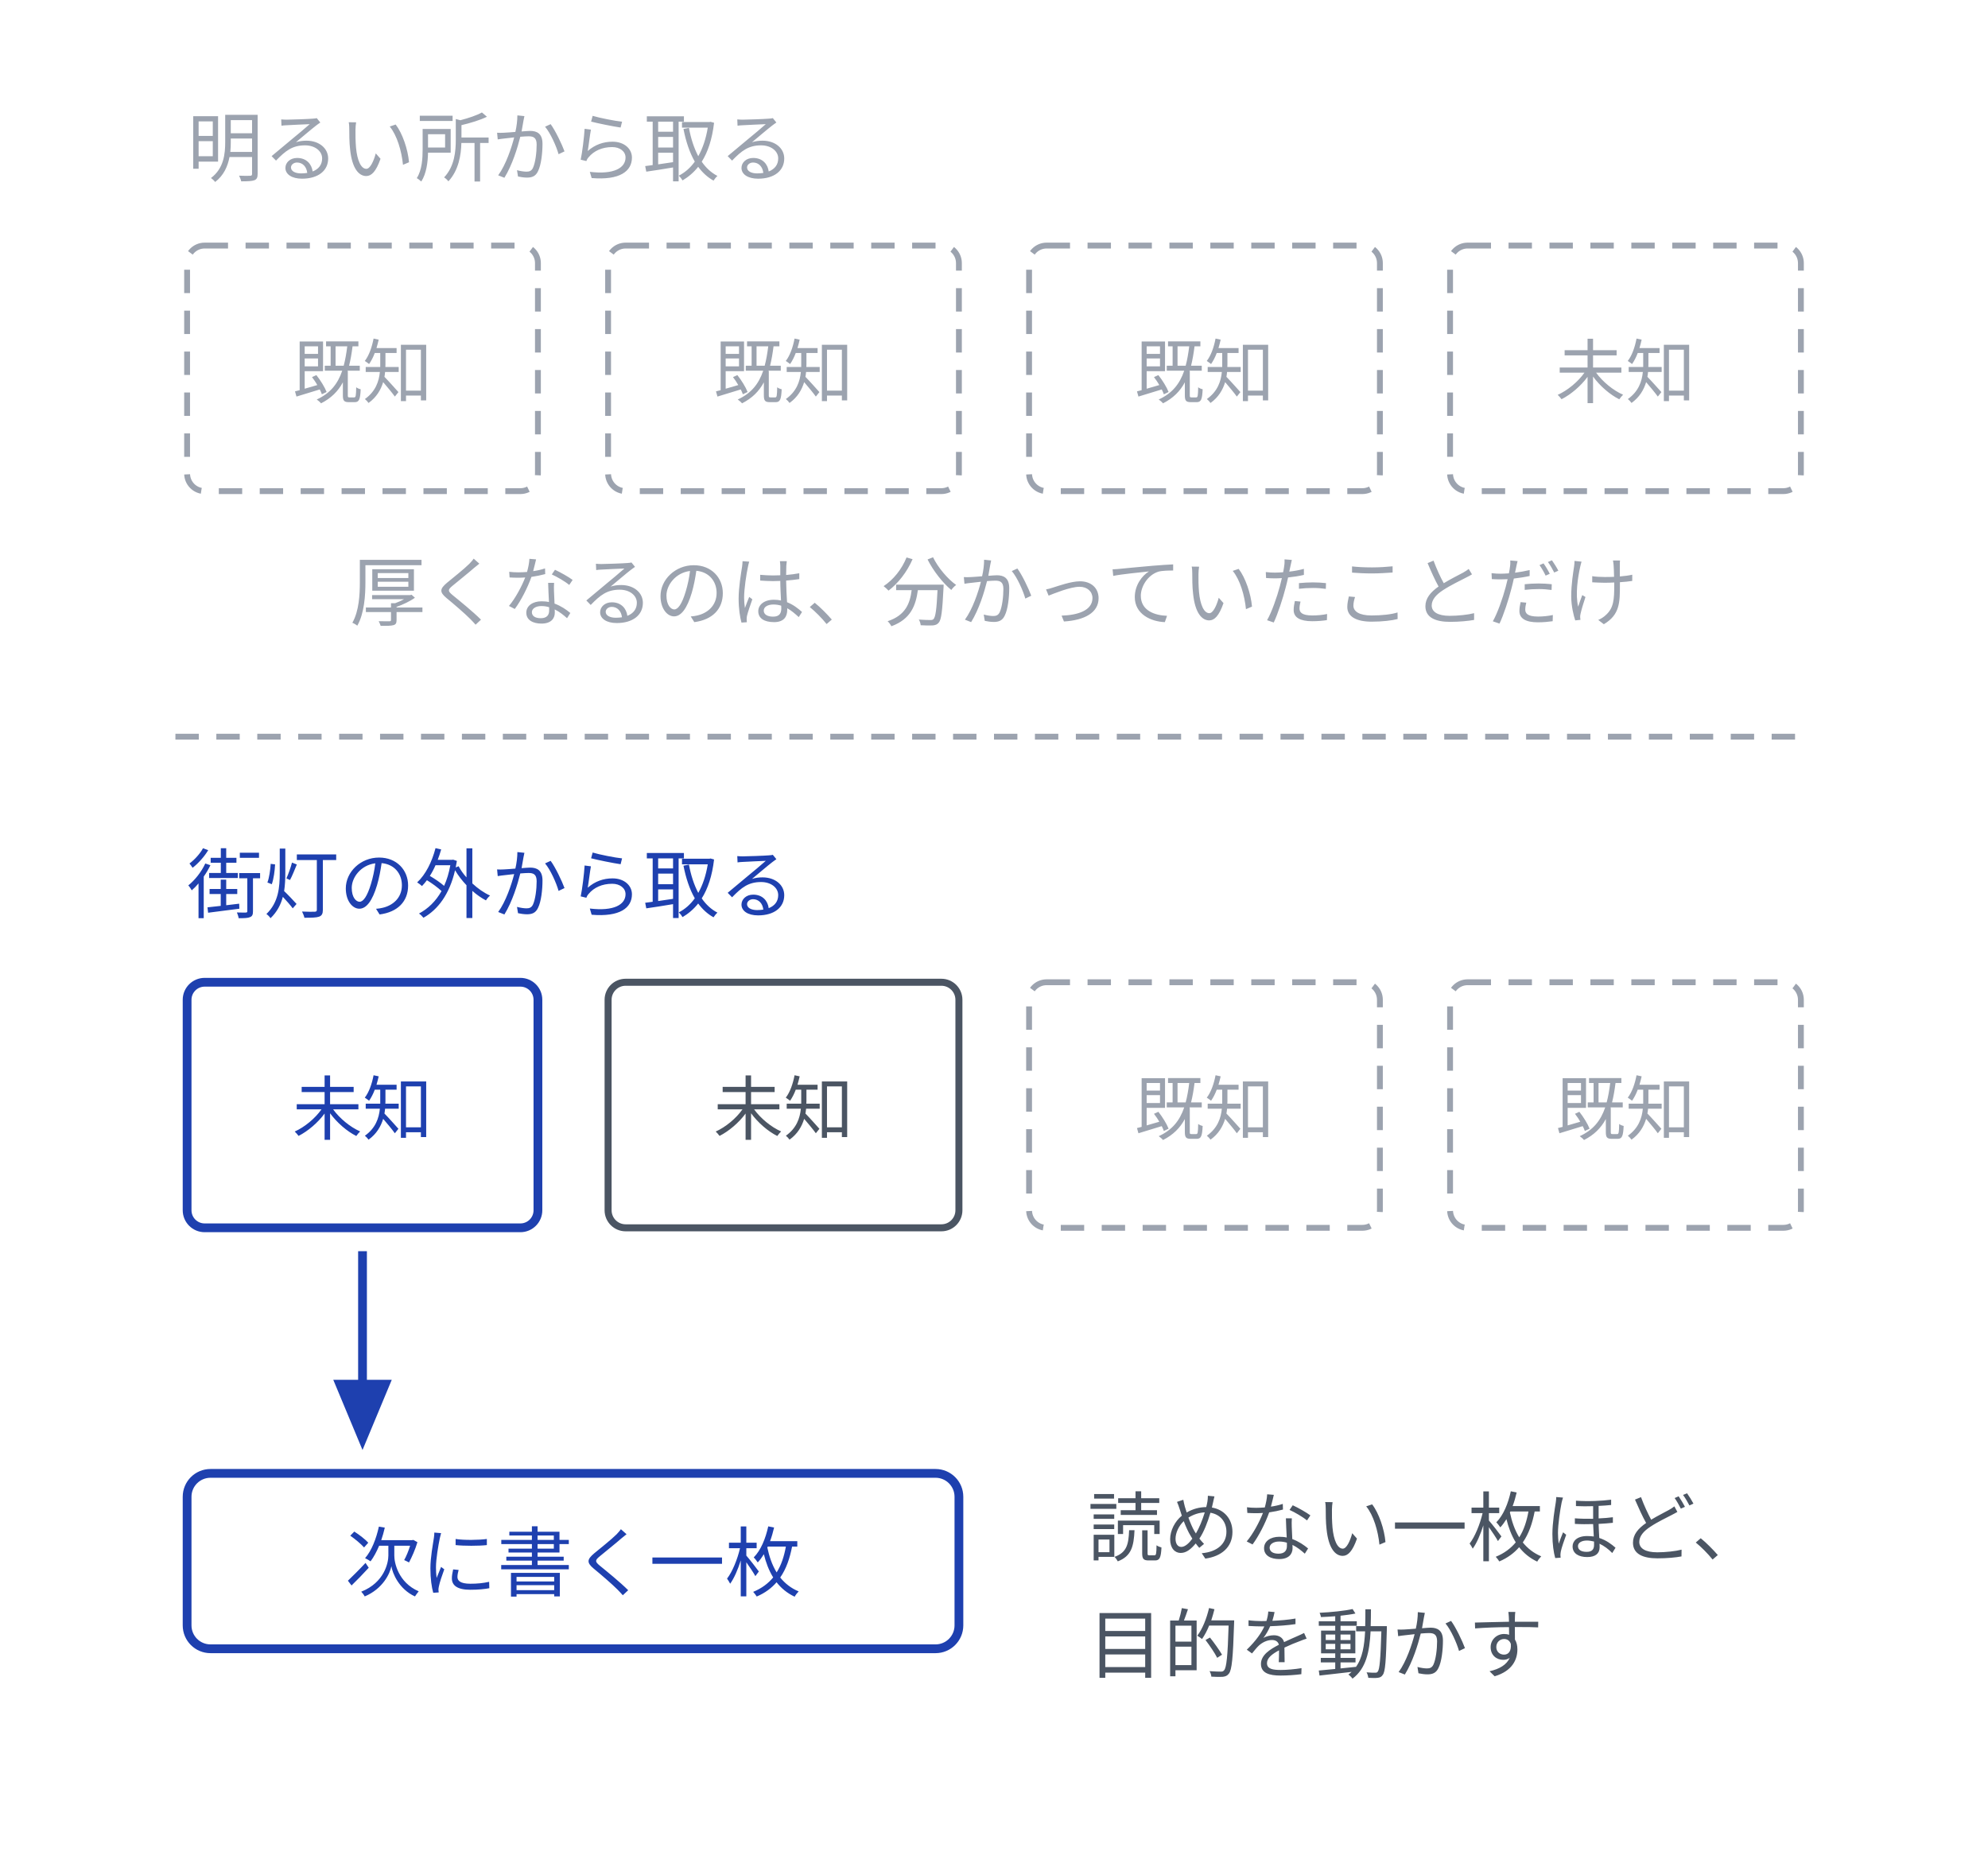
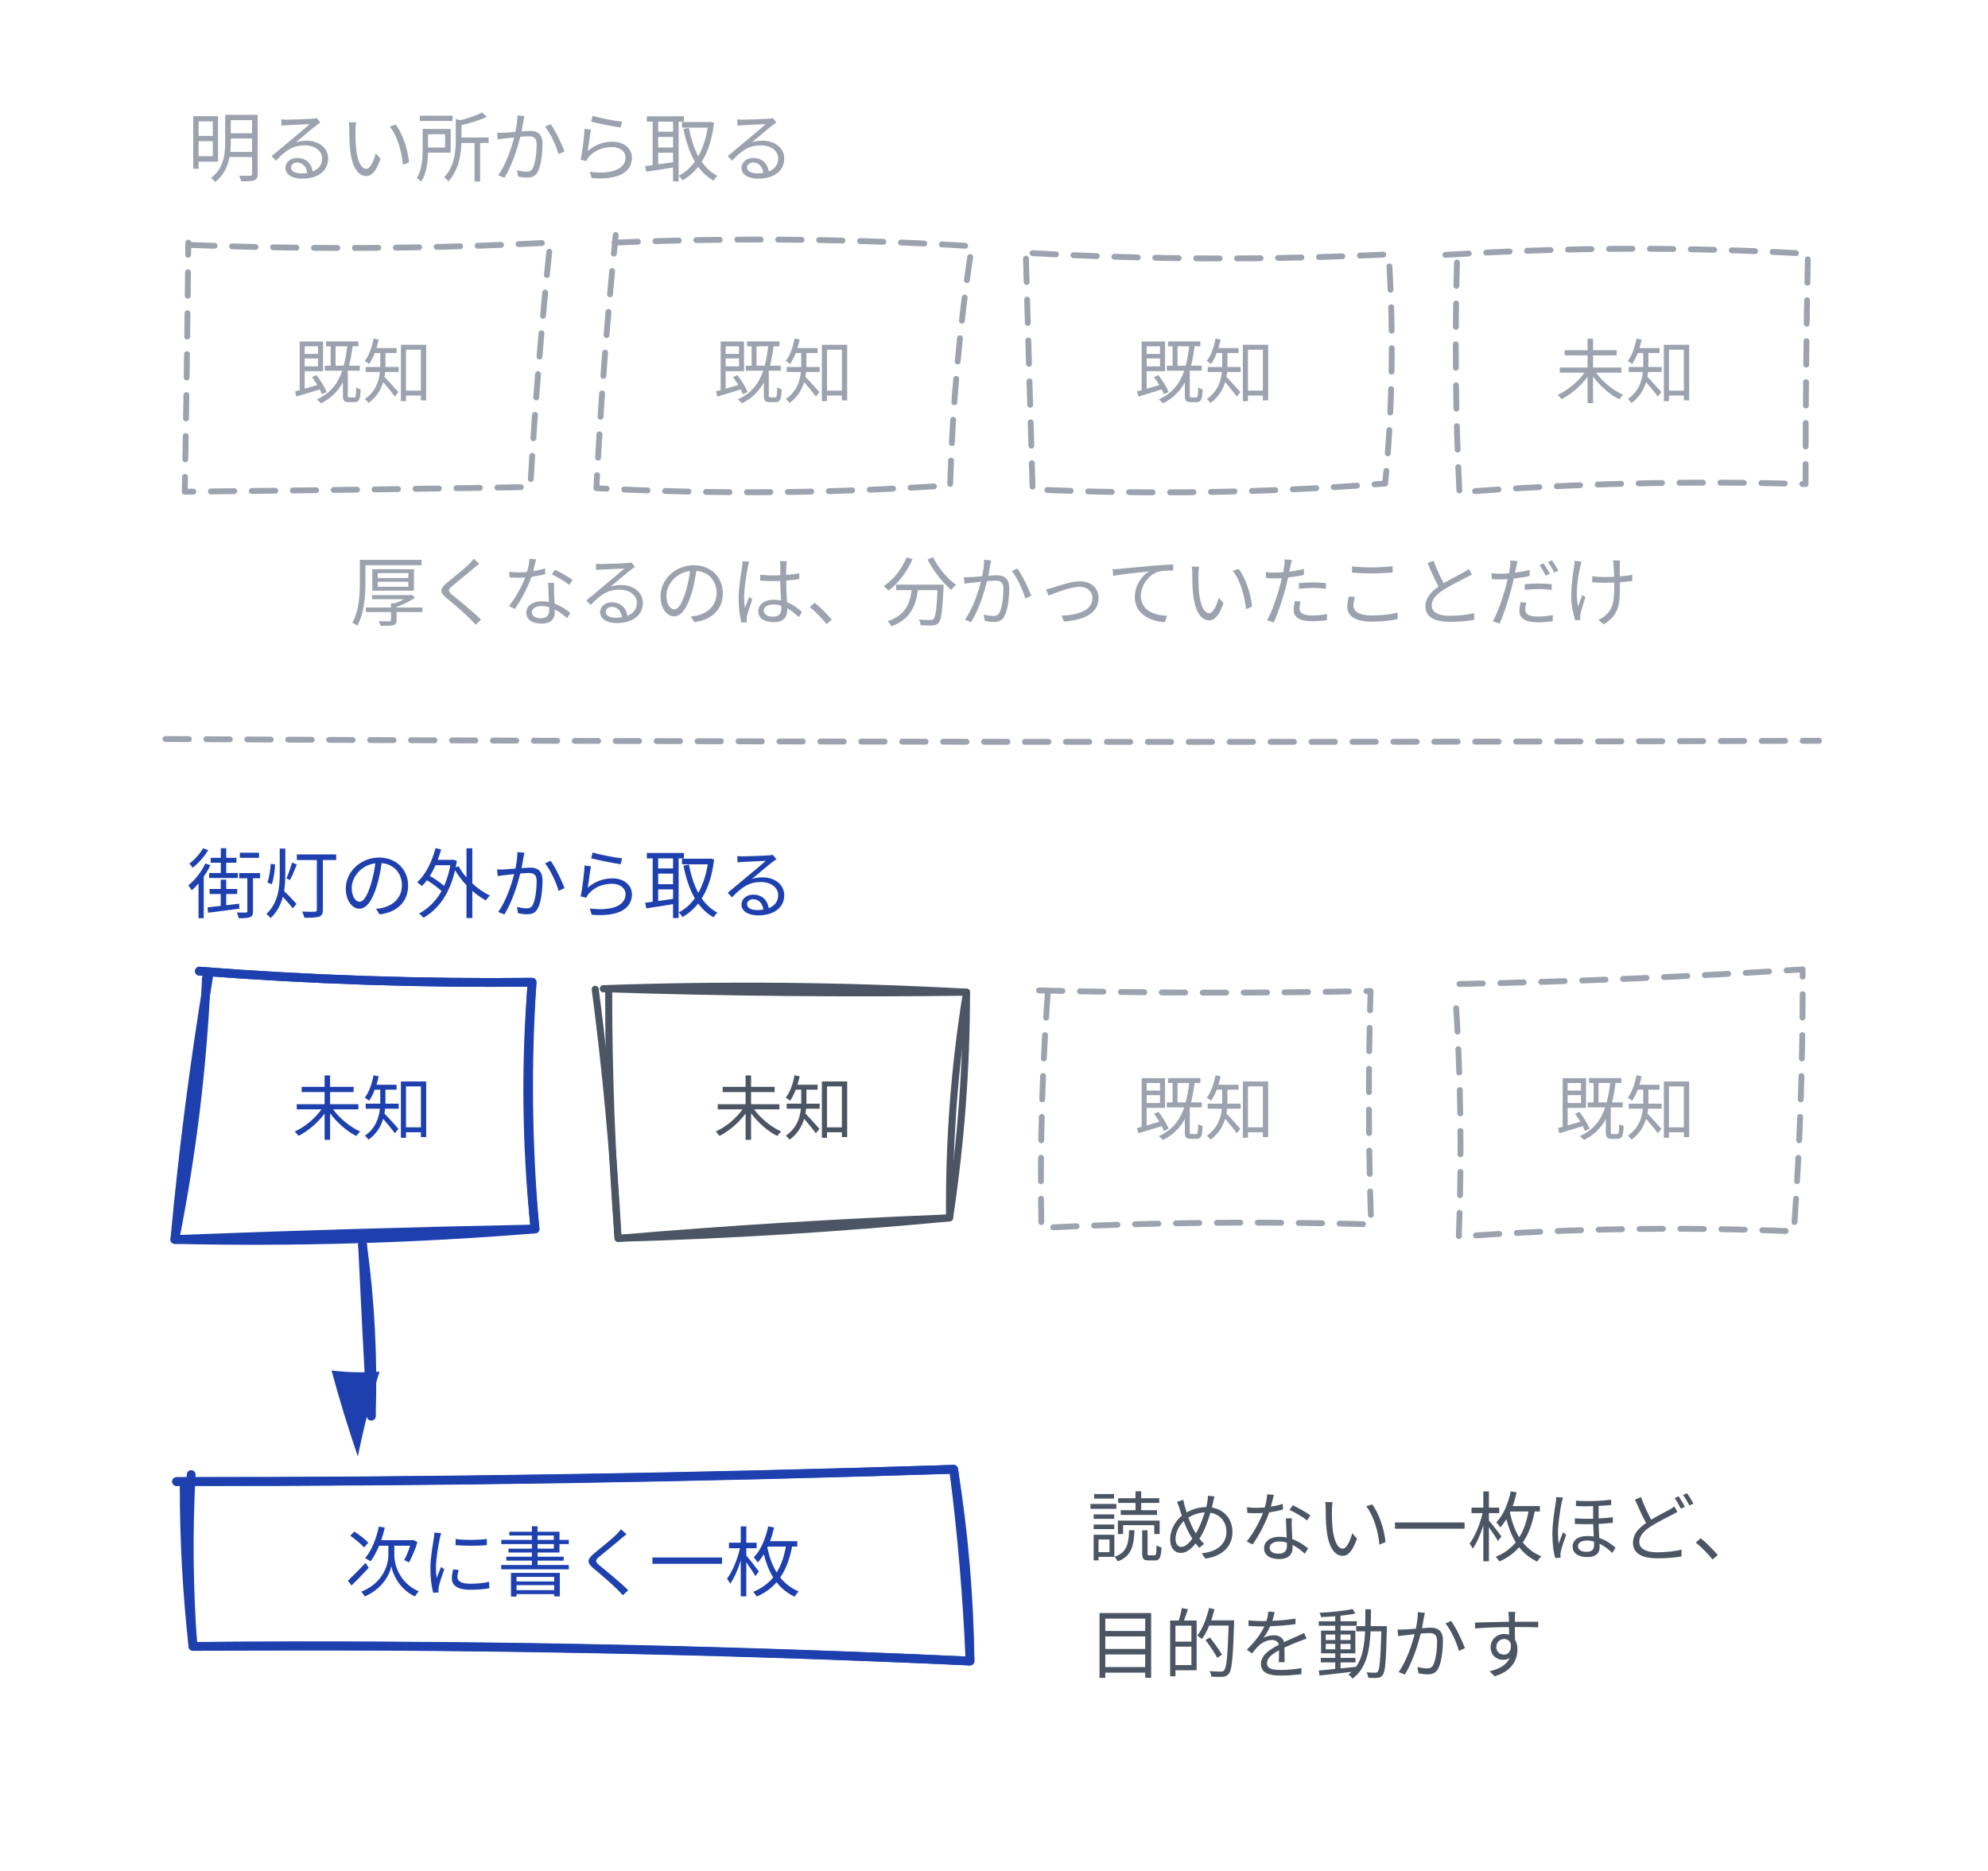
<svg xmlns="http://www.w3.org/2000/svg" width="340" height="320" viewBox="0 0 340 320" preserveAspectRatio="xMidYMid meet">
  <text x="32" y="30" font-family="sans-serif" font-size="13" fill="#9CA3AF">明るい所から取る</text>
-   <rect x="32" y="42" width="60" height="42" rx="3" fill="none" stroke="#9CA3AF" stroke-width="1" stroke-dasharray="4 3" />
+   <path d="M32.7 41.9 Q63.4 43.1 94.1 41.5 Q91.9 62.3 90.7 83.3 Q61.2 83.8 31.6 84.1 Q32 62.8 32.2 41.5" fill="none" stroke="#9CA3AF" stroke-width="1" stroke-dasharray="4 3" stroke-linejoin="round" stroke-linecap="round" />
  <text x="62" y="68" text-anchor="middle" font-family="sans-serif" font-size="12" fill="#9CA3AF">既知</text>
-   <rect x="104" y="42" width="60" height="42" rx="3" fill="none" stroke="#9CA3AF" stroke-width="1" stroke-dasharray="4 3" />
+   <path d="M105.1 41.5 Q135.6 40.2 166.2 42.1 Q163.1 62.4 162.5 83 Q132.3 85.1 102 83.5 Q103.1 61.8 105.3 40.2" fill="none" stroke="#9CA3AF" stroke-width="1" stroke-dasharray="4 3" stroke-linejoin="round" stroke-linecap="round" />
  <text x="134" y="68" text-anchor="middle" font-family="sans-serif" font-size="12" fill="#9CA3AF">既知</text>
-   <rect x="176" y="42" width="60" height="42" rx="3" fill="none" stroke="#9CA3AF" stroke-width="1" stroke-dasharray="4 3" />
+   <path d="M176.6 43.3 Q207 45 237.5 43.5 Q238.8 63.1 236.9 82.7 Q206.8 85.1 176.6 83.7 Q176 62.8 175.4 41.9" fill="none" stroke="#9CA3AF" stroke-width="1" stroke-dasharray="4 3" stroke-linejoin="round" stroke-linecap="round" />
  <text x="206" y="68" text-anchor="middle" font-family="sans-serif" font-size="12" fill="#9CA3AF">既知</text>
-   <rect x="248" y="42" width="60" height="42" rx="3" fill="none" stroke="#9CA3AF" stroke-width="1" stroke-dasharray="4 3" />
+   <path d="M247.2 43.6 Q278.2 41.6 309.2 43.4 Q308.8 63.1 308.8 82.8 Q279.2 81.9 249.6 84.2 Q248.6 64.2 249.2 44.2" fill="none" stroke="#9CA3AF" stroke-width="1" stroke-dasharray="4 3" stroke-linejoin="round" stroke-linecap="round" />
  <text x="278" y="68" text-anchor="middle" font-family="sans-serif" font-size="12" fill="#9CA3AF">未知</text>
  <text x="170" y="106" text-anchor="middle" font-family="sans-serif" font-size="13" fill="#9CA3AF">厚くなるのは、分かっていたことだけ</text>
-   <line x1="30" y1="126" x2="310" y2="126" stroke="#9CA3AF" stroke-width="1" stroke-dasharray="4 3" />
+   <path d="M28.3 126.4 Q169.7 127.2 311.1 126.7" fill="none" stroke="#9CA3AF" stroke-width="1" stroke-dasharray="4 3" stroke-linejoin="round" stroke-linecap="round" />
  <text x="32" y="156" font-family="sans-serif" font-size="13" fill="#1E40AF">街灯の外から取る</text>
-   <rect x="32" y="168" width="60" height="42" rx="3" fill="none" stroke="#1E40AF" stroke-width="1.5" />
+   <path d="M34.1 166.1 Q62.5 168.3 91 168 Q89.3 189.1 91.5 210.2 Q60.7 210.8 29.9 212 Q34.3 189.8 35.3 167.3" fill="none" stroke="#1E40AF" stroke-width="1.5" stroke-linejoin="round" stroke-linecap="round" />
+   <path d="M34.1 166.1 Q62.5 168.3 91 168 Q89.6 189.1 91.5 210.2 Q60.7 212.7 29.9 212 Q32 189.3 35.7 166.9" fill="none" stroke="#1E40AF" stroke-width="1.5" stroke-linejoin="round" stroke-linecap="round" />
  <text x="62" y="194" text-anchor="middle" font-family="sans-serif" font-size="12" fill="#1E40AF">未知</text>
-   <rect x="104" y="168" width="60" height="42" rx="3" fill="none" stroke="#4B5563" stroke-width="1.2" />
+   <path d="M103.2 169.1 Q134.2 170.1 165.3 169.7 Q165.3 189.1 162.4 208.3 Q134 209.4 105.7 211.8 Q104.6 190.5 101.8 169.2" fill="none" stroke="#4B5563" stroke-width="1.2" stroke-linejoin="round" stroke-linecap="round" />
+   <path d="M103.2 169.1 Q134.2 168 165.3 169.7 Q162.2 188.8 162.4 208.3 Q134.1 211 105.7 211.8 Q104.1 190.8 104.1 169.7" fill="none" stroke="#4B5563" stroke-width="1.2" stroke-linejoin="round" stroke-linecap="round" />
  <text x="134" y="194" text-anchor="middle" font-family="sans-serif" font-size="12" fill="#4B5563">未知</text>
-   <rect x="176" y="168" width="60" height="42" rx="3" fill="none" stroke="#9CA3AF" stroke-width="1" stroke-dasharray="4 3" />
+   <path d="M177.7 169.4 Q206 170.1 234.4 169.5 Q233.8 189.5 234.5 209.4 Q206.3 208.6 178.1 210 Q177.7 188.6 179.4 167.2" fill="none" stroke="#9CA3AF" stroke-width="1" stroke-dasharray="4 3" stroke-linejoin="round" stroke-linecap="round" />
  <text x="206" y="194" text-anchor="middle" font-family="sans-serif" font-size="12" fill="#9CA3AF">既知</text>
-   <rect x="248" y="168" width="60" height="42" rx="3" fill="none" stroke="#9CA3AF" stroke-width="1" stroke-dasharray="4 3" />
+   <path d="M249.6 168.3 Q279 167.7 308.3 165.8 Q308.4 188.2 306.8 210.6 Q278.1 209.4 249.5 211.5 Q250.3 190.7 248.9 170.1" fill="none" stroke="#9CA3AF" stroke-width="1" stroke-dasharray="4 3" stroke-linejoin="round" stroke-linecap="round" />
  <text x="278" y="194" text-anchor="middle" font-family="sans-serif" font-size="12" fill="#9CA3AF">既知</text>
-   <line x1="62" y1="214" x2="62" y2="240" stroke="#1E40AF" stroke-width="1.5" />
-   <polygon points="62,248 57,236 67,236" fill="#1E40AF" />
-   <rect x="32" y="252" width="132" height="30" rx="4" fill="none" stroke="#1E40AF" stroke-width="1.5" />
+   <path d="M62 212.9 Q64 227.5 63.5 242.2" fill="none" stroke="#1E40AF" stroke-width="1.5" stroke-linejoin="round" stroke-linecap="round" />
+   <path d="M62 212.9 Q62.7 227.6 63.5 242.2" fill="none" stroke="#1E40AF" stroke-width="1.5" stroke-linejoin="round" stroke-linecap="round" />
+   <path d="M61.2 249.1 Q58.7 241.8 56.7 234.4 Q60.8 234.9 64.9 234.6 Q62.7 241.7 61.2 249.1 Z" fill="#1E40AF" />
+   <path d="M30.2 253.4 Q96.7 253.5 163.1 251.3 Q165.2 267.6 165.9 284.1 Q99.5 281 33 281.6 Q31.9 266.9 32.7 252.2" fill="none" stroke="#1E40AF" stroke-width="1.5" stroke-linejoin="round" stroke-linecap="round" />
+   <path d="M30.2 253.4 Q96.7 253.4 163.1 251.3 Q165.7 267.6 165.9 284.1 Q99.5 281.1 33 281.6 Q31.5 268 31.5 254.4" fill="none" stroke="#1E40AF" stroke-width="1.5" stroke-linejoin="round" stroke-linecap="round" />
  <text x="98" y="272" text-anchor="middle" font-family="sans-serif" font-size="13" fill="#1E40AF">次に書く一枚</text>
  <text x="186" y="266" font-family="sans-serif" font-size="13" fill="#4B5563">読めない一枚ほど、</text>
  <text x="186" y="286" font-family="sans-serif" font-size="13" fill="#4B5563">目的を動かす</text>
</svg>
